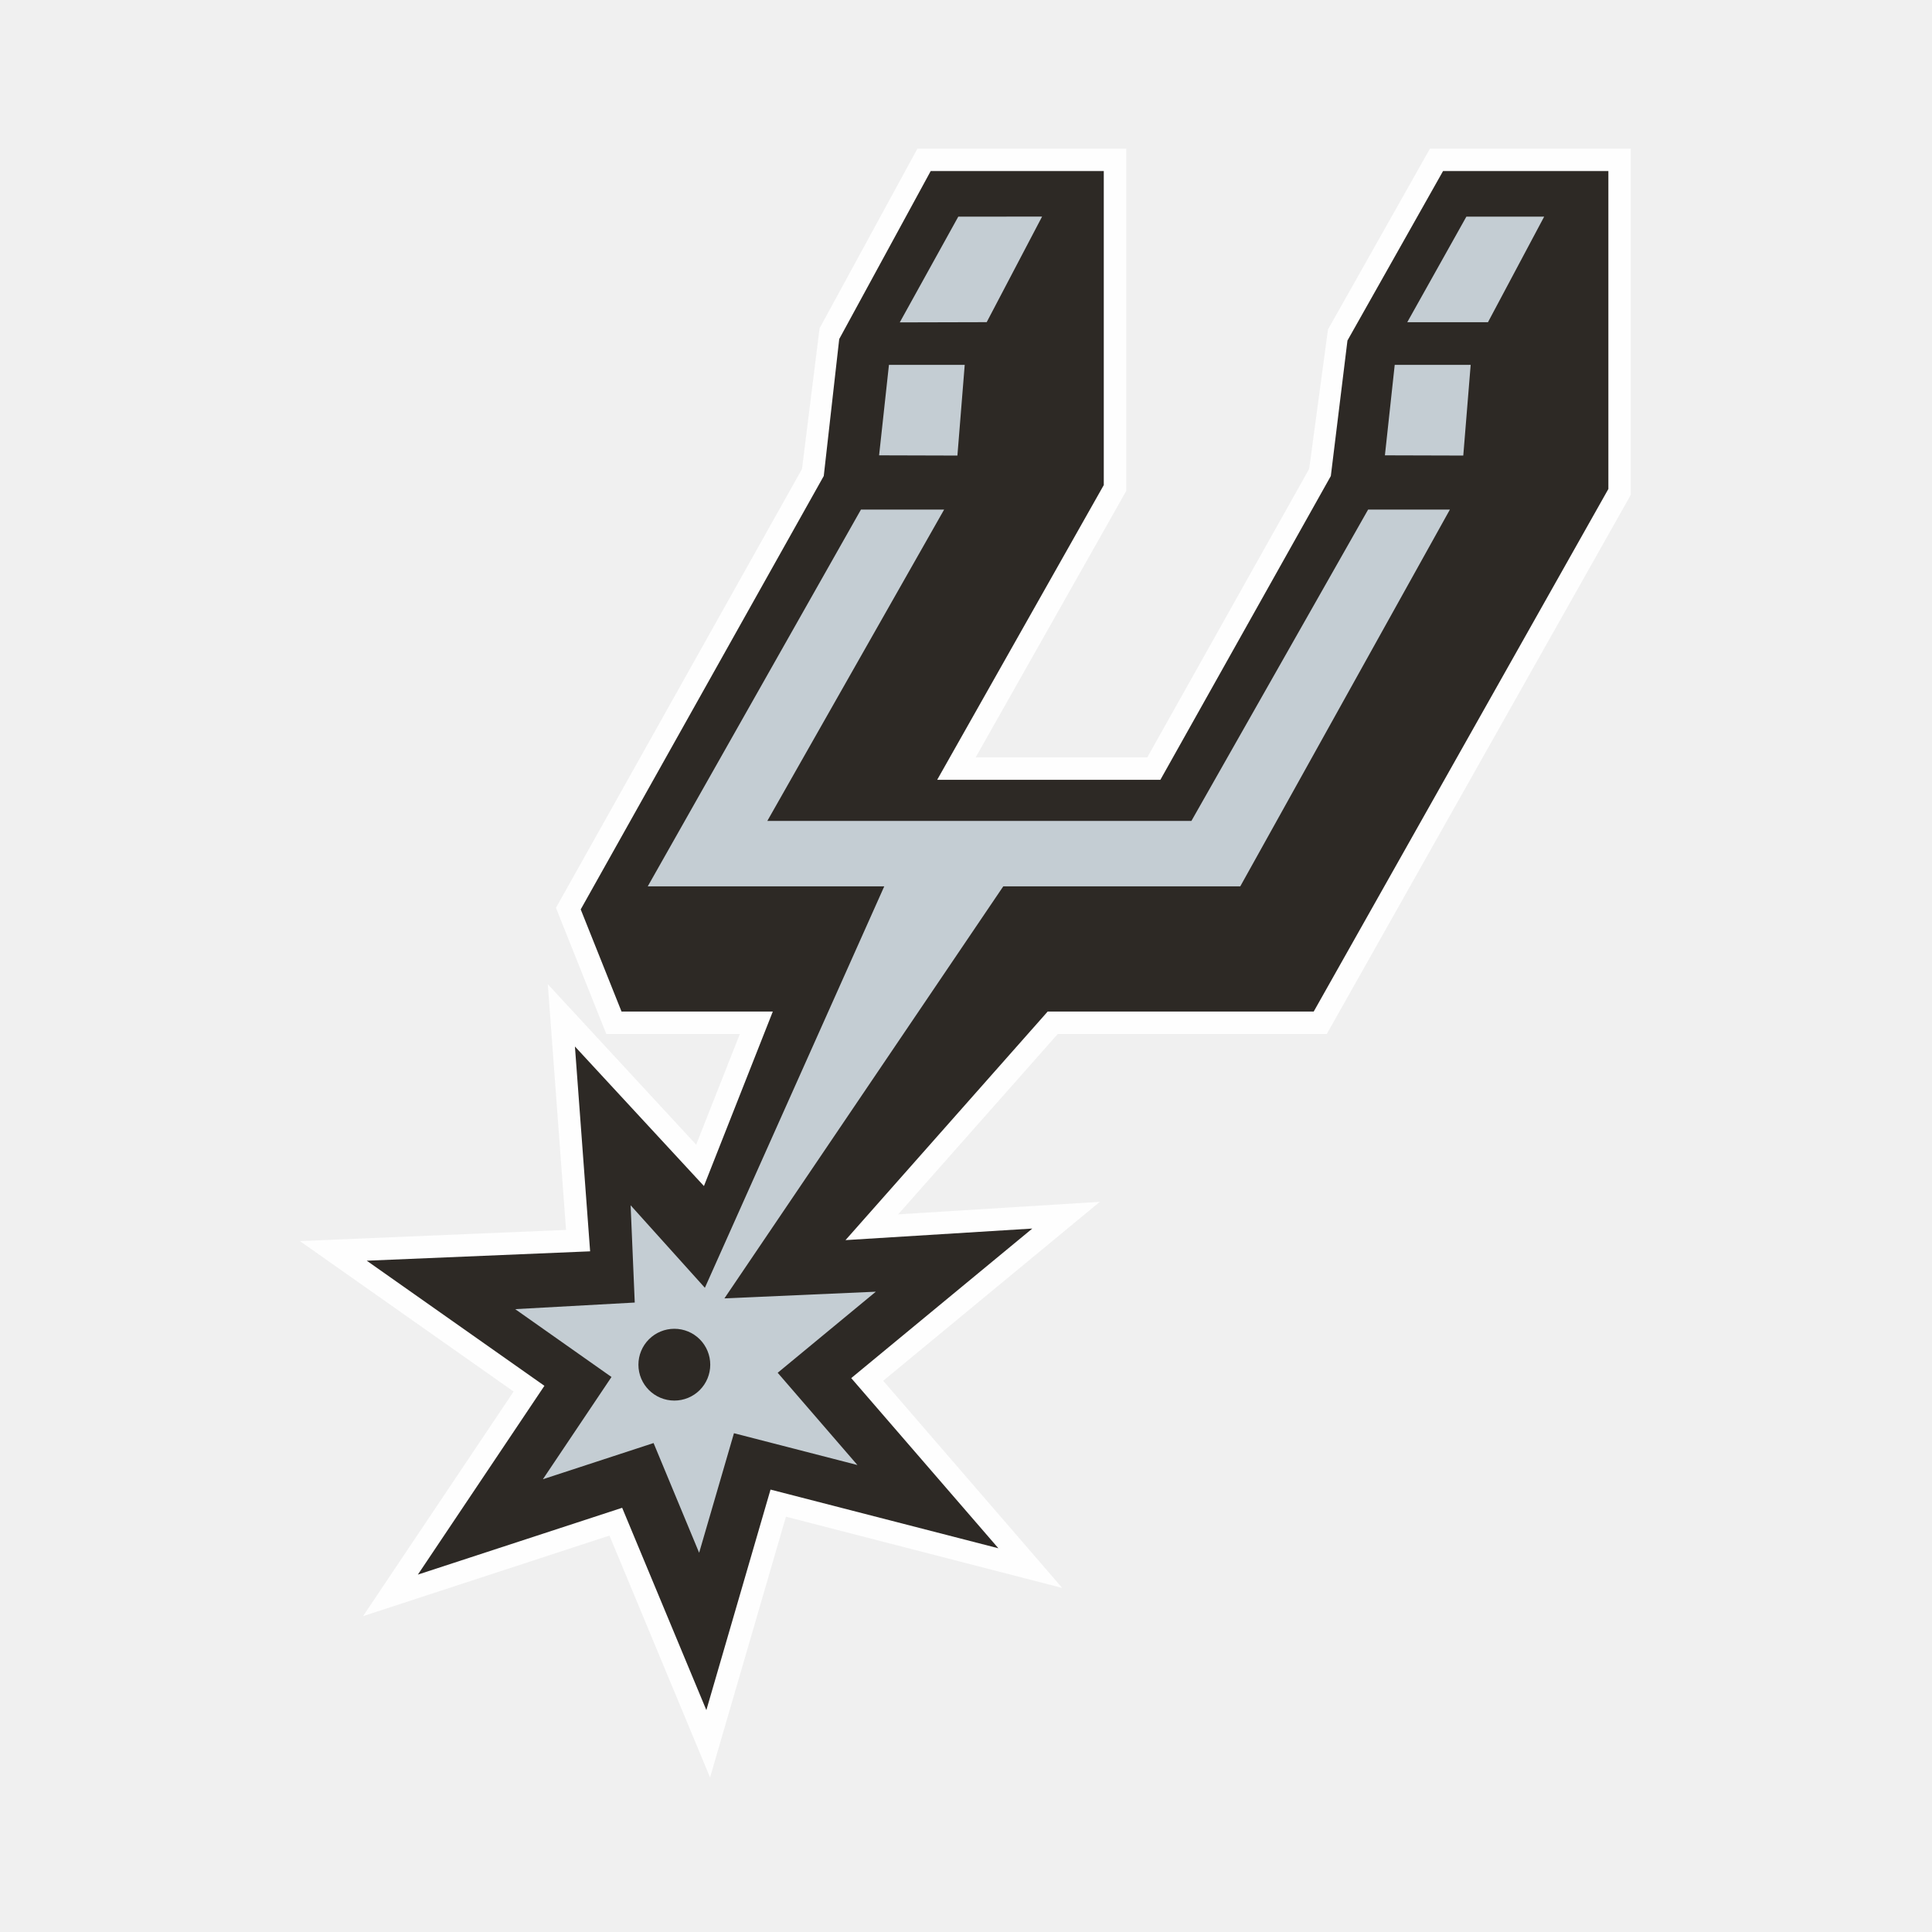
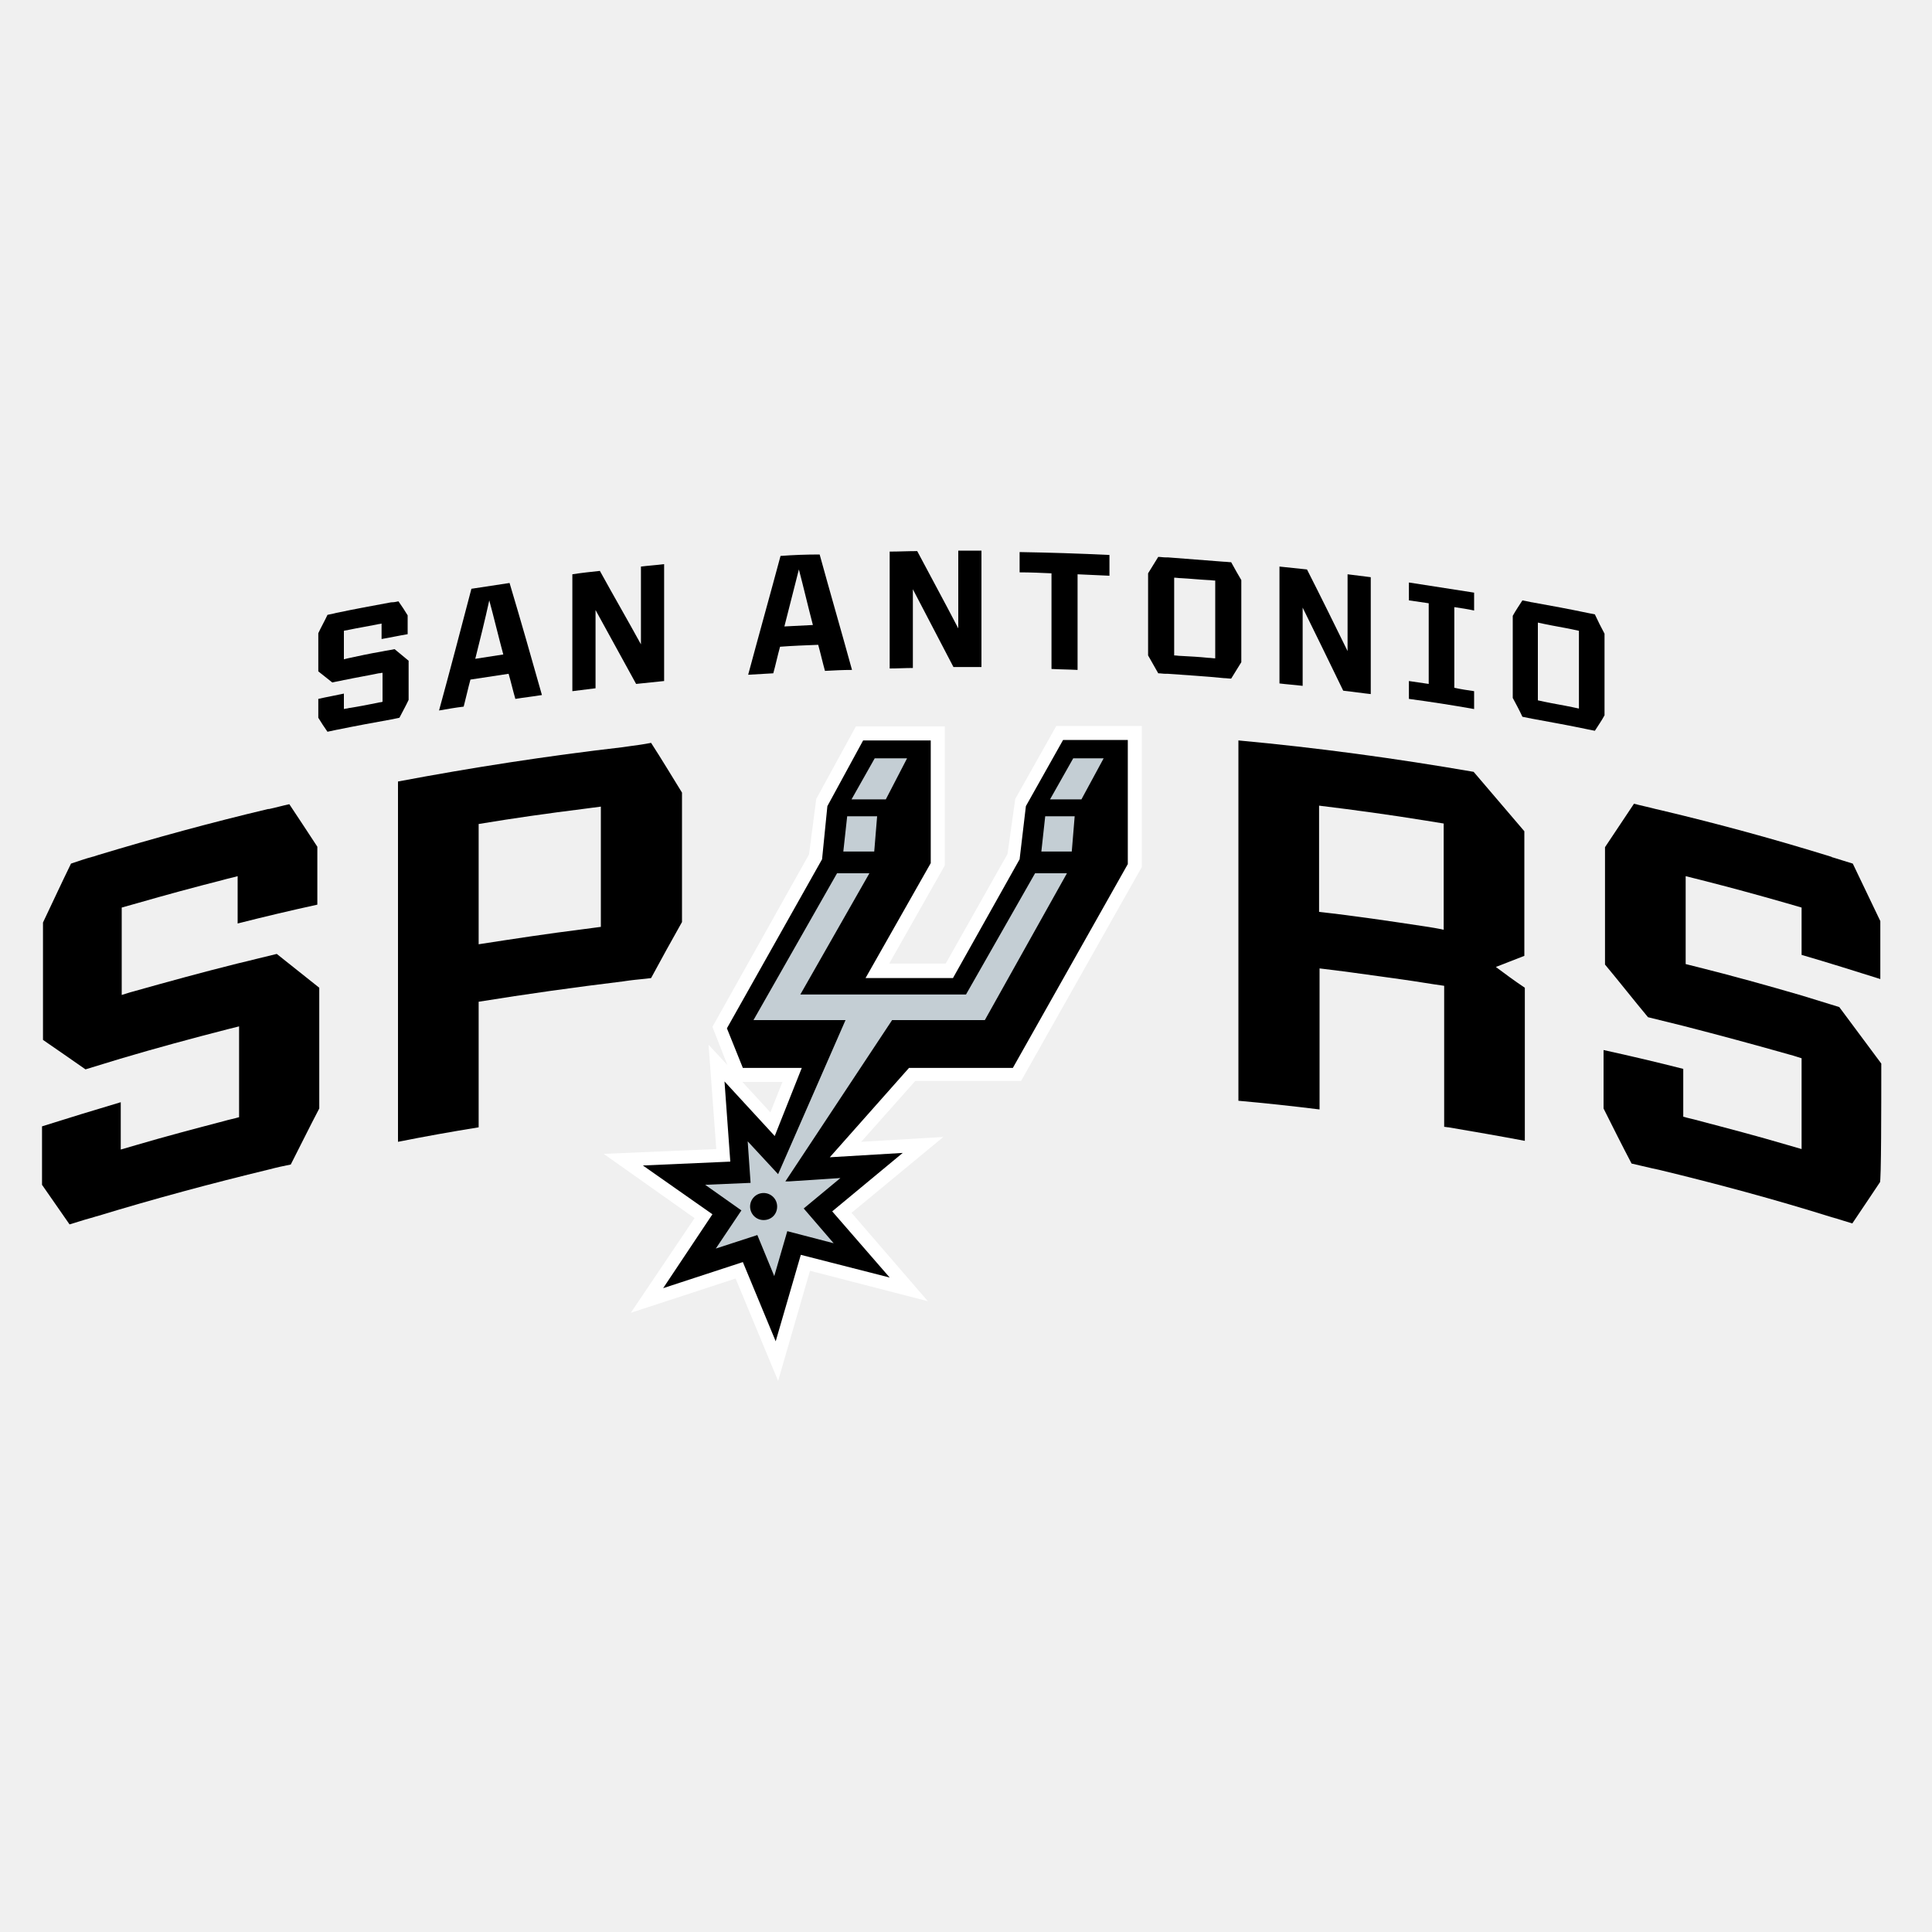
- <svg xmlns="http://www.w3.org/2000/svg" width="500" height="500" viewBox="0 0 500 500">
-   <g fill="none" fill-rule="evenodd">
-     <path fill="#FEFEFE" fill-rule="nonzero" d="M370.074 38.464L343.68 85.268l-4.87 36.08-41.9 74.669h-44.415l38.965-68.947V38.464h-54.03l-25.327 46.502-4.546 36.406-63.678 113.57 13.035 32.656h34.558l-11.306 28.642-38.397-41.535 4.72 63.597-68.874 2.89 55.305 38.935-38.965 58.13 63.77-20.854 26.036 62.61 19.645-67.496 71.494 18.441-46.33-53.616 56.06-46.305-52.186 3.238 41.296-46.677h69.627l77.93-138.207.742-1.335V38.464z" />
-     <path fill="#FEFEFE" fill-rule="nonzero" d="M373.466 44.26L348.72 88.13l-4.303 35.06-44.114 78.625H242.54l43.117-76.282V44.261H240.87l-23.68 43.485-4.002 35.442-62.9 112.165 10.564 26.437h39.15l-17.823 45.156-33.388-36.116 3.932 53.013-57.81 2.426 45.981 32.378-32.75 48.859 52.87-17.292 21.79 52.363 16.607-57.075 58.97 15.191-38.084-44.042 46.863-38.703-48.347 2.994 52.324-59.152h68.85l76.26-135.248V44.261zm0 4.147v-4.143 4.143z" />
-     <path fill="#2D2925" fill-rule="nonzero" d="M373.466 44.26L348.72 88.13l-4.303 35.06-44.114 78.625H242.54l43.117-76.282V44.261H240.87l-23.68 43.485-4.002 35.442-62.9 112.165 10.564 26.437h39.15l-17.823 45.156-33.388-36.116 3.932 53.013-57.81 2.426 45.981 32.378-32.75 48.859 52.87-17.292 21.79 52.363 16.607-57.075 58.97 15.191-38.084-44.042 46.863-38.703-48.347 2.994 52.324-59.152h68.85l76.26-135.248V44.261z" />
-     <path fill="#C4CDD3" fill-rule="nonzero" d="M364.2 83.387h20.886l14.543-27.32h-20.132zm-131.341.045l22.498-.058 14.333-27.319-21.686.012zm-5.35 34.407l20.27.058 1.89-23.477h-19.61zm130.904 0l20.282.058 1.914-23.477h-19.657zm-183.89 244.629c-5.137 0-9.3-4.155-9.3-9.284a9.293 9.293 0 019.3-9.296 9.283 9.283 0 019.29 9.296 9.28 9.28 0 01-9.29 9.284zm179.542-230.585l-45.726 80.564H198.587l45.75-80.564h-21.524l-55.178 97.507h61.208l-46.422 103.89-19.216-21.353 1.067 25.172-30.94 1.706 24.921 17.559-17.754 26.46 28.644-9.366 11.794 28.398 9.01-30.94 31.95 8.229-20.631-23.872 25.397-20.983-39.186 1.73 72.167-106.63h61.335l54.25-97.507h-21.164z" />
-     <path d="M0 0h500v500H0z" />
+ <svg xmlns="http://www.w3.org/2000/svg" version="1.1" id="Layer_1" x="0px" y="0px" viewBox="0 0 400 400" style="enable-background:new 0 0 400 400;" xml:space="preserve">
+   <style type="text/css">
+ 	.st0{fill:#FFFFFF;}
+ 	.st1{fill:#C4CED4;}
+ </style>
+   <g>
+     <path class="st0" d="M143.8,252.2l-13.2,19.6l21.7-7.1l8.8,21.2l6.6-22.8l24.4,6.3l-15.8-18.3l19-15.7l-17,1l11.2-12.6h21.9   l25-44.3v-29.2h-17.7l-8.5,15.1l-1.6,11.4l-12.8,22.7h-11.7l11.5-20.3v-28.8h-18.4l-8.2,15l-1.5,11.5l-20,35.7l3.1,7.9l-3.9-4.2   l1.6,21.6l-23.3,1L143.8,252.2z M153.7,224h8.3l-2.5,6.3L153.7,224z" />
+     <path d="M49.1,199.5c-7.2,1.8-14.5,3.8-21.6,5.8c-0.8,0.2-1.6,0.5-2.3,0.7v-2.4V191v-3.1c1.1-0.3,2.1-0.6,3.2-0.9   c5.9-1.7,11.8-3.3,17.7-4.8c1-0.3,2.1-0.5,3.1-0.8v3.1v6.7c5.5-1.4,11-2.7,16.5-3.9v-12c-1.9-2.9-3.8-5.8-5.8-8.8   c-1.4,0.3-2.8,0.7-4.2,1c-0.1,0-0.1,0-0.2,0c-11.8,2.8-23.5,6-35.1,9.5c-0.4,0.1-0.8,0.3-1.3,0.4c-1.5,0.4-2.9,0.9-4.4,1.4   c-2,4.1-3.9,8.2-5.8,12.2l0,0v24.3c2.9,2,5.8,4,8.8,6.1c2.4-0.7,4.8-1.5,7.2-2.2c7.4-2.2,14.8-4.2,22.2-6.1   c0.8-0.2,1.6-0.4,2.4-0.6v2.5v13.1v3.2c-1,0.3-2.1,0.5-3.1,0.8c-6.1,1.6-12.2,3.2-18.3,5c-1,0.3-2.1,0.6-3.1,0.9v-3v-6.8   c-5.4,1.6-10.9,3.3-16.3,5v12.1l0,0c1.9,2.7,3.8,5.5,5.7,8.2c1.4-0.4,2.8-0.9,4.3-1.3c0.5-0.1,0.9-0.3,1.4-0.4   c11.8-3.6,23.7-6.8,35.7-9.7c1.5-0.4,2.9-0.7,4.4-1c2-3.9,3.9-7.8,5.9-11.6v-25c-2.9-2.3-5.9-4.7-8.8-7   C54.3,198.2,51.7,198.9,49.1,199.5" />
+     <path d="M389.5,220.2c-2.9-3.9-5.8-7.8-8.7-11.7c-2.6-0.8-5.2-1.6-7.8-2.4c-7.2-2.1-14.4-4.1-21.6-5.9c-0.8-0.2-1.6-0.4-2.4-0.6   v-2.4v-12.7v-3.1c1.1,0.3,2.1,0.5,3.2,0.8c5.9,1.5,11.8,3.1,17.7,4.8c1,0.3,2.1,0.6,3.1,0.9v3.1v6.7c5.5,1.6,10.9,3.3,16.3,5v-12   c-1.9-4-3.8-7.9-5.7-11.9c-1.4-0.4-2.8-0.9-4.2-1.3c-0.1,0-0.1,0-0.2-0.1c-11.6-3.6-23.3-6.8-35.1-9.6c-0.4-0.1-0.9-0.2-1.3-0.3   c-1.5-0.4-3-0.7-4.5-1.1c-2,3-4,6-6,9c0,8.1,0,16.2,0,24.3c3,3.6,5.9,7.3,8.9,10.9c2.4,0.6,4.9,1.2,7.3,1.8   c7.4,1.9,14.8,3.9,22.2,6c0.8,0.2,1.6,0.5,2.3,0.7v2.5v13.1v3.2c-1-0.3-2.1-0.6-3.1-0.9c-6.1-1.8-12.2-3.4-18.3-5   c-1-0.3-2.1-0.5-3.1-0.8v-3.1v-6.8c-5.5-1.4-11-2.7-16.5-3.9v12.1l0,0c1.9,3.8,3.8,7.6,5.8,11.4c1.4,0.3,2.9,0.7,4.3,1   c0.5,0.1,0.9,0.2,1.4,0.3c12,2.9,23.9,6.1,35.7,9.8c1.5,0.4,2.9,0.9,4.3,1.3c1.9-2.8,5.7-8.5,5.7-8.5   C389.5,245.1,389.5,228.5,389.5,220.2" />
+     <path d="M130.3,154.5c-0.5,0.1-0.9,0.1-1.4,0.2c-15.6,1.8-31.1,4.2-46.5,7.1v74.6c5.5-1.1,11.1-2.1,16.7-3v-26   c9.9-1.6,19.9-3,29.8-4.2c0.5-0.1,0.9-0.1,1.4-0.2c1.5-0.2,3-0.3,4.5-0.5c2.1-3.9,4.2-7.7,6.4-11.6v-26.8   c-2.1-3.4-4.2-6.9-6.4-10.3C133.3,154.1,131.8,154.3,130.3,154.5 M124.4,170.8v17.3v3.8c-1.3,0.2-2.5,0.3-3.8,0.5   c-7.2,0.9-14.4,2-21.5,3.1v-24.9c7.2-1.2,14.3-2.2,21.5-3.1c1.3-0.2,2.5-0.3,3.8-0.5V170.8z" />
+     <path d="M309.7,200.2c2-0.8,3.9-1.5,5.9-2.3v-1.2v-1.2v-1.1v-17.3v-5c-3.5-4.1-7-8.2-10.5-12.3c-16.2-2.8-32.4-5-48.7-6.5v74.6   c5.6,0.5,11.2,1.1,16.8,1.8v-29.2c4.3,0.5,8.6,1.1,12.9,1.7c1.4,0.2,2.9,0.4,4.3,0.6c2.9,0.4,5.7,0.9,8.6,1.3v29.2   c0.3,0,0.6,0.1,0.9,0.1c5.3,0.9,10.5,1.8,15.8,2.8V207v-2.5C313.6,203.1,311.7,201.7,309.7,200.2 M295,191.8   c-7.3-1.1-14.6-2.2-21.9-3v-22c7.4,0.9,14.7,1.9,22.1,3.1c1.2,0.2,2.5,0.4,3.7,0.6v3.7v14.4v3.9C297.6,192.2,296.3,192,295,191.8" />
+     <path d="M79,134.9c-2.4,0.4-4.7,0.9-7,1.4c-0.3,0.1-0.5,0.1-0.8,0.2v-0.8v-4.1v-1c0.3-0.1,0.7-0.1,1-0.2c1.9-0.4,3.8-0.7,5.8-1.1   c0.3-0.1,0.7-0.1,1-0.2v1v2.2c1.8-0.3,3.6-0.7,5.4-1v-3.9c-0.6-1-1.2-1.9-1.9-2.9c-0.5,0.1-0.9,0.2-1.4,0.2c0,0,0,0-0.1,0   c-3.8,0.7-7.6,1.4-11.4,2.2c-0.1,0-0.3,0.1-0.4,0.1c-0.5,0.1-1,0.2-1.4,0.3c-0.6,1.3-1.3,2.5-1.9,3.8v7.9c1,0.8,1.9,1.5,2.9,2.3   c0.8-0.2,1.6-0.3,2.4-0.5c2.4-0.5,4.8-0.9,7.2-1.4c0.3,0,0.5-0.1,0.8-0.1v0.8v4.2v1c-0.3,0.1-0.7,0.1-1,0.2c-2,0.4-4,0.8-6,1.1   c-0.3,0.1-0.7,0.1-1,0.2v-1v-2.2c-1.8,0.4-3.6,0.7-5.3,1.1v3.9l0,0c0.6,1,1.2,1.9,1.9,2.9c0.5-0.1,0.9-0.2,1.4-0.3   c0.2,0,0.3-0.1,0.5-0.1c3.9-0.8,7.7-1.5,11.6-2.2c0.5-0.1,1-0.2,1.4-0.3c0.6-1.2,1.3-2.4,1.9-3.7l0,0l0,0v-8.1   c-1-0.8-1.9-1.6-2.9-2.4C80.8,134.6,79.9,134.7,79,134.9" />
+     <path d="M97.6,121.9c-2.2,8.4-4.4,16.8-6.7,25.2c1.7-0.3,3.4-0.6,5.1-0.8c0.5-1.9,0.9-3.8,1.4-5.6c2.6-0.4,5.2-0.8,7.9-1.2   c0.5,1.7,0.9,3.5,1.4,5.2c1.8-0.3,3.7-0.5,5.5-0.8c-2.2-7.8-4.4-15.5-6.7-23.2C102.8,121.1,100.2,121.5,97.6,121.9 M98.4,136.4   c1-4,2-8,2.9-12.1c1,3.7,1.9,7.5,2.9,11.2C102.3,135.8,100.3,136.1,98.4,136.4" />
+     <path d="M132.7,133.4c-2.8-5.1-5.7-10.1-8.5-15.2c-1.9,0.2-3.8,0.4-5.7,0.7v24.2c1.6-0.2,3.2-0.4,4.8-0.6v-16.2   c2.8,5.1,5.6,10.2,8.4,15.3c1.9-0.2,3.8-0.4,5.8-0.6v-24.2c-1.6,0.2-3.2,0.3-4.8,0.5V133.4z" />
+     <path d="M161.6,115.1c-2.2,8.2-4.5,16.4-6.7,24.6c1.7-0.1,3.4-0.2,5.2-0.3c0.5-1.8,0.9-3.7,1.4-5.5c2.6-0.2,5.3-0.3,7.9-0.4   c0.5,1.8,0.9,3.6,1.4,5.4c1.9-0.1,3.7-0.2,5.6-0.2c-2.2-8-4.5-15.9-6.7-23.9C166.9,114.8,164.2,114.9,161.6,115.1 M162.4,129.7   c1-3.9,2-7.9,3-11.8c1,3.8,1.9,7.7,2.9,11.5C166.3,129.5,164.4,129.6,162.4,129.7" />
+     <path d="M198.4,130.1c-2.8-5.4-5.7-10.7-8.5-16c-1.9,0-3.8,0.1-5.7,0.1v24.2c1.6,0,3.2-0.1,4.8-0.1V122c2.8,5.4,5.6,10.7,8.4,16.1   c1.9,0,3.8,0,5.8,0V114c-1.6,0-3.2,0-4.8,0V130.1z" />
+     <path d="M211.1,118.5c2.2,0,4.4,0.1,6.6,0.2v19.8c1.8,0.1,3.6,0.1,5.4,0.2v-19.8c2.2,0.1,4.4,0.2,6.6,0.3v-4.3   c-6.2-0.3-12.4-0.5-18.6-0.6V118.5z" />
+     <path d="M279.1,135c-2.8-5.7-5.6-11.4-8.5-17.1c-1.9-0.2-3.8-0.4-5.7-0.6v24.2c1.6,0.2,3.2,0.3,4.8,0.5v-16.2   c2.8,5.7,5.6,11.4,8.4,17.2c1.9,0.2,3.8,0.5,5.7,0.7v-24.2c-1.6-0.2-3.2-0.4-4.8-0.6V135H279.1z" />
+     <path d="M291.7,124.3c1.4,0.2,2.7,0.4,4.1,0.6v16.7c-1.4-0.2-2.7-0.4-4.1-0.6v3.7c4.5,0.6,9,1.3,13.5,2.1c0-1.2,0-2.5,0-3.7   c-1.4-0.2-2.7-0.4-4.1-0.7v-16.7c1.4,0.2,2.7,0.4,4.1,0.7c0-1.2,0-2.5,0-3.7c-4.5-0.7-9-1.4-13.5-2.1V124.3" />
+     <path d="M254.9,116.4c-0.5,0-1-0.1-1.5-0.1l0,0c-3.9-0.3-7.7-0.6-11.6-0.9c-0.2,0-0.4,0-0.5,0c-0.5,0-1-0.1-1.5-0.1   c-0.7,1.1-1.4,2.3-2.1,3.4v17c0.7,1.2,1.4,2.5,2.1,3.7c0.5,0,1,0.1,1.5,0.1c0.2,0,0.4,0,0.5,0c3.9,0.3,7.7,0.5,11.6,0.9l0,0   c0.5,0,1,0.1,1.5,0.1c0.7-1.1,1.4-2.3,2.1-3.4v-17C256.3,118.9,255.6,117.7,254.9,116.4 M251.6,121.6v13.3v1.4   c-0.5,0-0.9-0.1-1.4-0.1c-1.9-0.2-3.8-0.3-5.7-0.4c-0.5,0-0.9-0.1-1.4-0.1c0-0.5,0-0.9,0-1.4c0-4.4,0-8.9,0-13.3c0-0.5,0-0.9,0-1.4   c0.5,0,0.9,0.1,1.4,0.1c1.9,0.1,3.8,0.3,5.7,0.4c0.5,0,0.9,0.1,1.4,0.1V121.6z" />
+     <path d="M332.2,131.2c-0.7-1.3-1.4-2.7-2-4c-0.5-0.1-1-0.2-1.5-0.3l0,0c-3.8-0.8-7.6-1.5-11.5-2.2c-0.2,0-0.4-0.1-0.5-0.1   c-0.5-0.1-1-0.2-1.5-0.3c-0.7,1.1-1.4,2.1-2,3.2v17c0.7,1.3,1.4,2.6,2,3.9c0.5,0.1,1,0.2,1.5,0.3c0.2,0,0.4,0.1,0.5,0.1   c3.8,0.7,7.7,1.4,11.5,2.2l0,0c0.5,0.1,1,0.2,1.5,0.3c0.7-1.1,1.4-2.1,2-3.2V131.2z M326.9,132v13.3v1.4c-0.5-0.1-0.9-0.2-1.4-0.3   c-1.9-0.4-3.8-0.7-5.7-1.1c-0.5-0.1-0.9-0.2-1.4-0.3c0-0.5,0-0.9,0-1.4c0-4.4,0-8.9,0-13.3c0-0.5,0-0.9,0-1.4   c0.5,0.1,0.9,0.2,1.4,0.3c1.9,0.4,3.8,0.7,5.7,1.1c0.5,0.1,0.9,0.2,1.4,0.3V132" />
+     <g>
+       <path d="M170.2,177.9l-19.7,35l3.3,8.2H166l-5.6,14.1L150,223.9l1.2,16.6l-18.1,0.8l14.4,10.1l-10.2,15.3l16.5-5.4l6.8,16.4    l5.2-17.9l18.4,4.7l-11.9-13.7l14.6-12.1l-15.1,0.9l16.4-18.5h21.5l23.8-42.2v-25.7h-13.4l-7.7,13.7l-1.3,11l-13.8,24.6h-18.1    l13.5-23.8v-25.4h-14l-7.4,13.6L170.2,177.9z" />
+       <polygon class="st1" points="228.5,157 222.2,157 217.4,165.5 223.9,165.5   " />
+       <polygon class="st1" points="187.8,157 181.1,157 176.3,165.5 183.4,165.5   " />
+       <path class="st1" d="M175.1,211.1l-14,32l-6.3-6.8l0.6,8.6l-9.4,0.4l7.5,5.3l-5.3,7.9l8.6-2.8l3.5,8.5l2.7-9.3l9.6,2.5l-6.2-7.2    l7.6-6.3l-10.7,0.7h-0.7l22.1-33.4h19.2l17-30.4h-6.6L200,205.9h-34.3l14.3-25.1h-6.7L156,211.2h19.1V211.1z" />
+       <polygon class="st1" points="181.6,169 175.4,169 174.6,176.3 181,176.3   " />
+       <polygon class="st1" points="222.5,169 216.4,169 215.6,176.3 221.9,176.3   " />
+       <path d="M158.1,252.6c1.6,0,2.8-1.2,2.8-2.8s-1.3-2.8-2.8-2.8c-1.6,0-2.8,1.3-2.8,2.8S156.5,252.6,158.1,252.6" />
+     </g>
  </g>
</svg>
